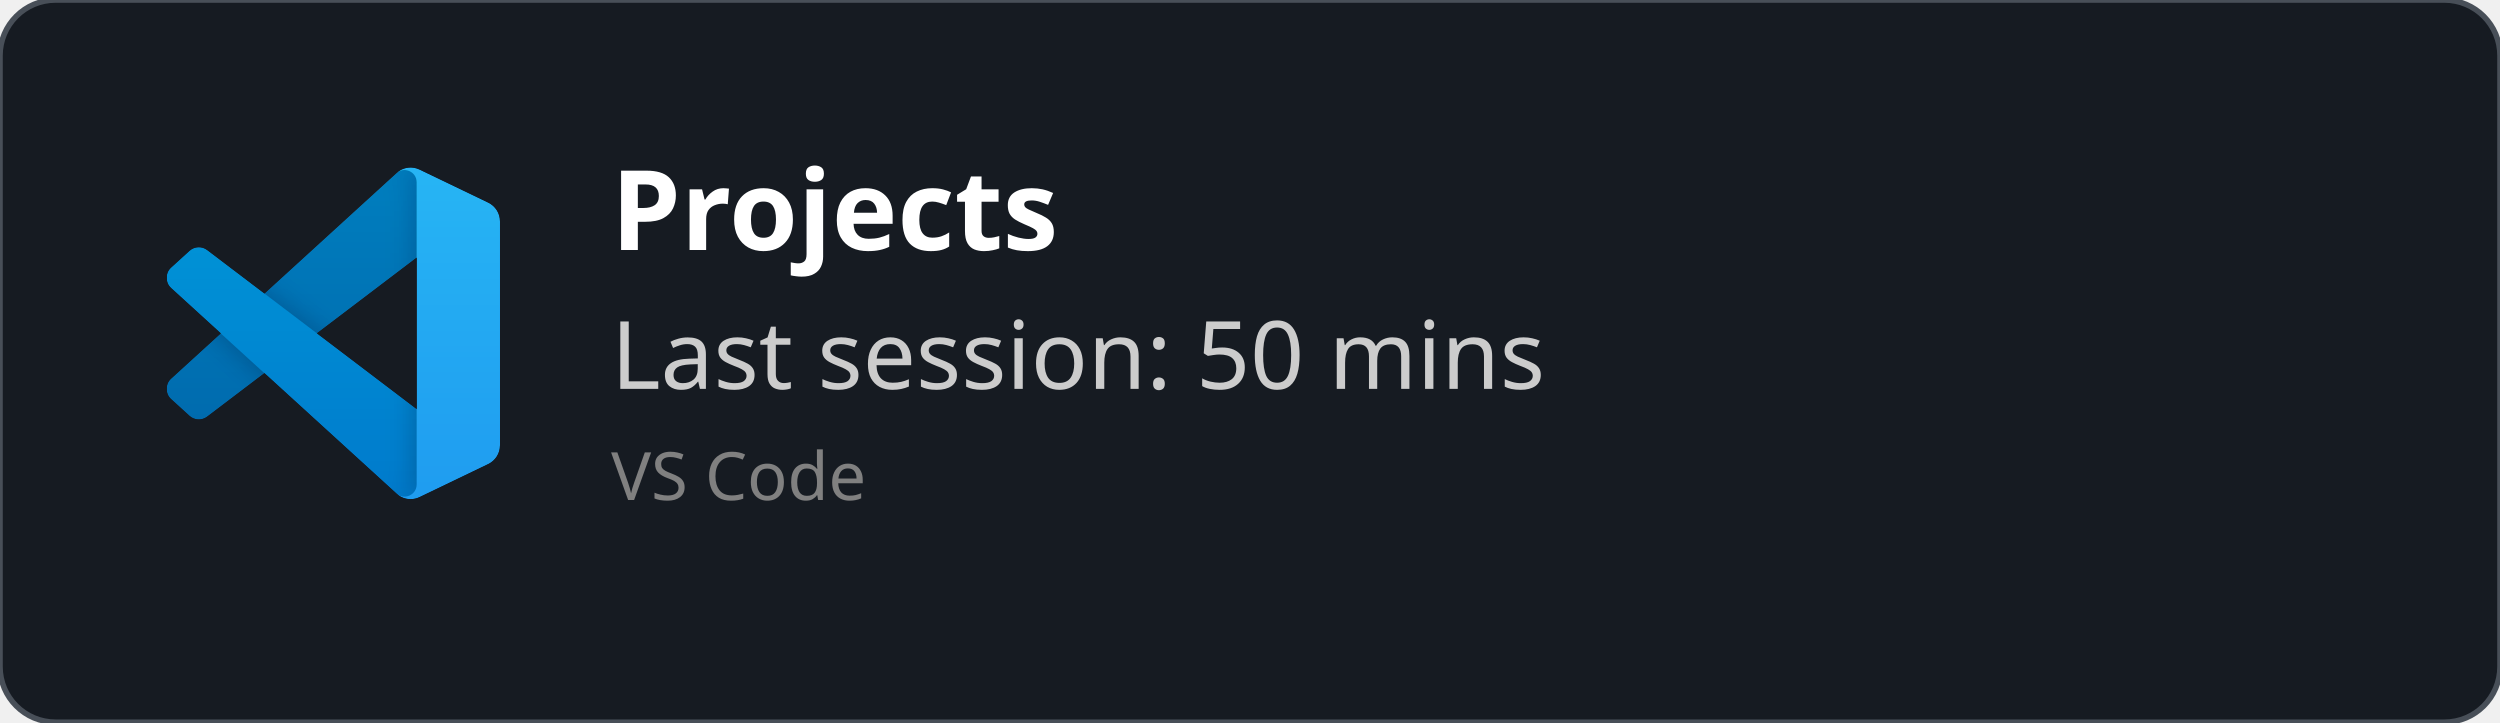
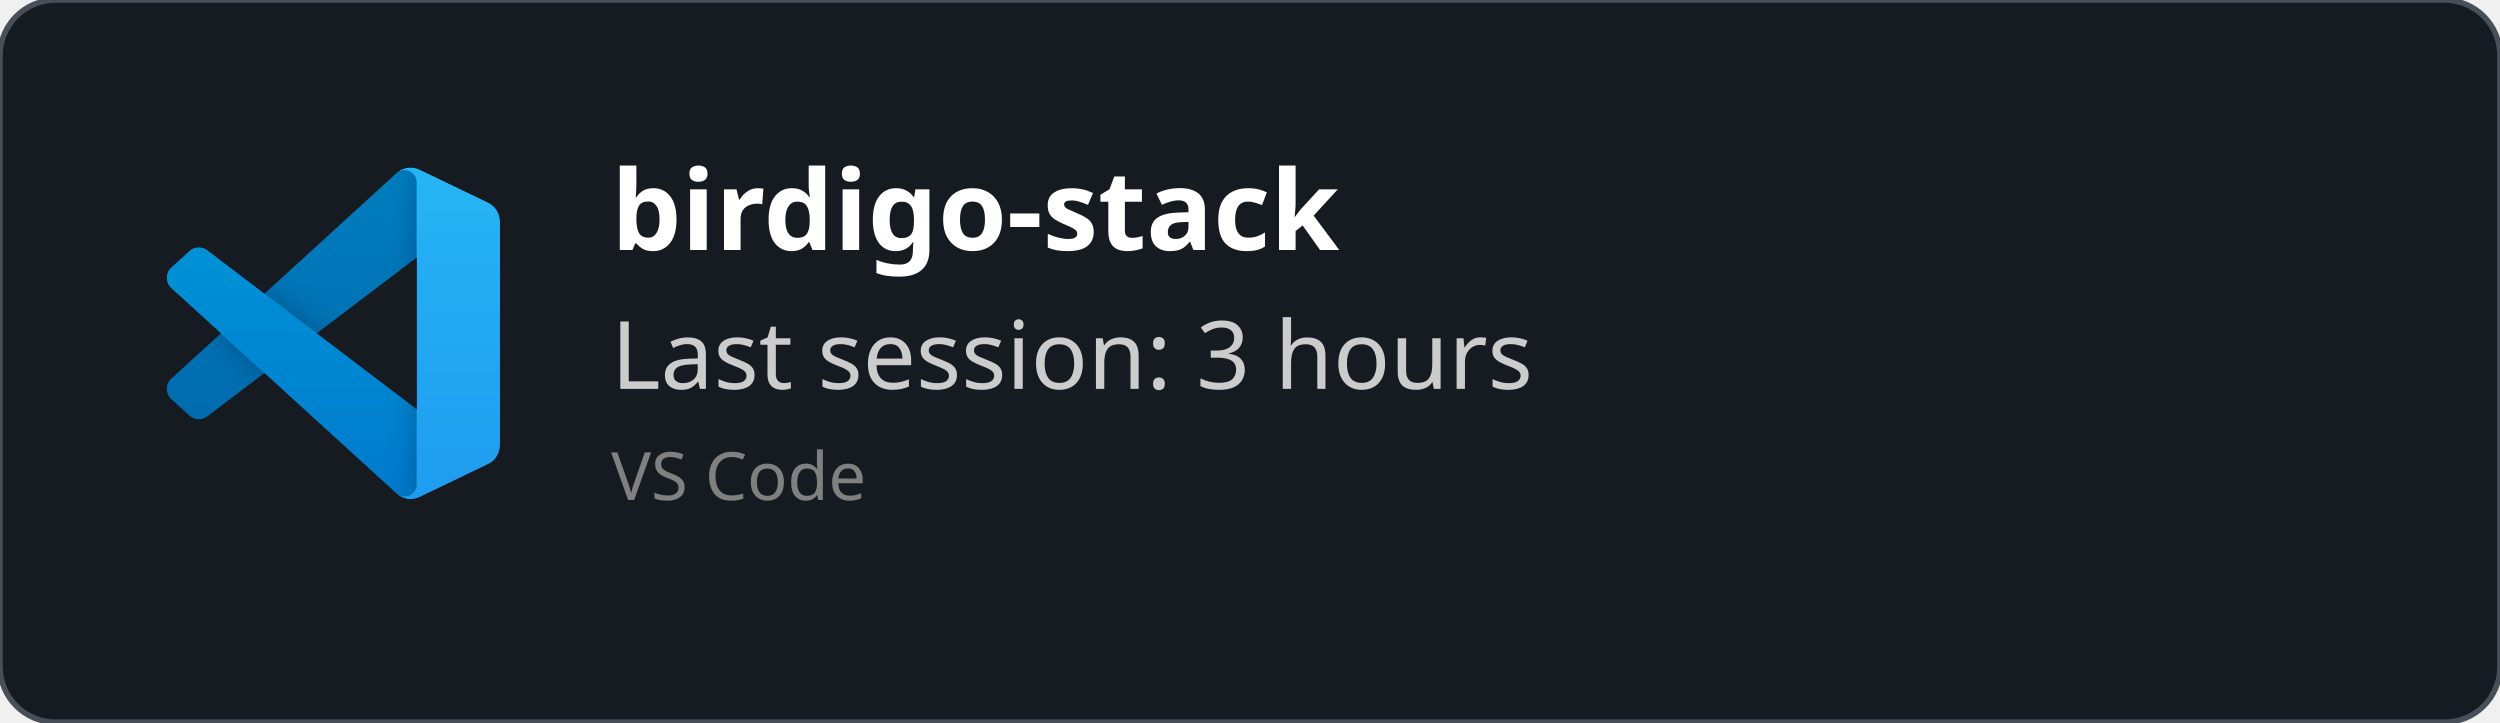
<svg xmlns="http://www.w3.org/2000/svg" width="450" height="130" viewBox="0 0 450 130" fill="none" role="img">
  <style>
    *{
        font-family: 'Segoe UI', Ubuntu, monospace
    }
    </style>
  <defs>
    <clipPath id="horizontalClip" x="20" y="20" width="500" height="200">
      <rect x="90" y="20" width="300" height="50" />
    </clipPath>
  </defs>
  <rect width="450" height="130" fill="rgba(22,27,34)" stroke="#484f58" stroke-width="1" fill-opacity="1" stroke-opacity="1" x="0" y="0" rx="10px" ry="10px">
    </rect>
  <svg width="60" height="60" x="30" y="30" viewBox="0 0 100 100" fill="none" id="vscode">
    <mask id="mask0" mask-type="alpha" maskUnits="userSpaceOnUse" x="0" y="0" width="100" height="100">
      <path fill-rule="evenodd" clip-rule="evenodd" d="M70.912 99.317C72.487 99.931 74.283 99.891 75.873 99.126L96.461 89.22C98.624 88.179 100 85.989 100 83.587V16.413C100 14.011 98.624 11.822 96.461 10.781L75.873 0.874C73.786 -0.13 71.345 0.116 69.513 1.447C69.252 1.637 69.003 1.849 68.769 2.083L29.355 38.041L12.187 25.01C10.589 23.797 8.354 23.896 6.869 25.246L1.363 30.255C-0.453 31.906 -0.455 34.763 1.359 36.417L16.247 50L1.359 63.583C-0.455 65.237 -0.453 68.094 1.363 69.745L6.869 74.754C8.354 76.104 10.589 76.204 12.187 74.99L29.355 61.959L68.769 97.917C69.392 98.541 70.125 99.01 70.912 99.317ZM75.015 27.299L45.109 50L75.015 72.701V27.299Z" fill="white" />
    </mask>
    <g mask="url(#mask0)">
      <path d="M96.461 10.796L75.857 0.876C73.472 -0.273 70.622 0.212 68.75 2.083L1.299 63.583C-0.516 65.237 -0.514 68.094 1.303 69.745L6.813 74.754C8.298 76.104 10.535 76.204 12.134 74.99L93.361 13.37C96.086 11.303 100 13.246 100 16.667V16.427C100 14.027 98.625 11.838 96.461 10.796Z" fill="#0065A9" />
      <g filter="url(#filter0_d)">
        <path d="M96.461 89.204L75.857 99.124C73.472 100.273 70.622 99.788 68.75 97.917L1.299 36.417C-0.516 34.763 -0.514 31.906 1.303 30.255L6.813 25.246C8.298 23.896 10.535 23.796 12.134 25.009L93.361 86.63C96.086 88.697 100 86.754 100 83.333V83.573C100 85.974 98.625 88.162 96.461 89.204Z" fill="#007ACC" />
      </g>
      <g filter="url(#filter1_d)">
        <path d="M75.858 99.126C73.472 100.274 70.622 99.788 68.75 97.917C71.056 100.223 75 98.59 75 95.328V4.672C75 1.41 71.056 -0.223 68.75 2.083C70.622 0.211 73.472 -0.274 75.858 0.874L96.459 10.781C98.623 11.822 100 14.011 100 16.413V83.587C100 85.989 98.623 88.179 96.459 89.22L75.858 99.126Z" fill="#1F9CF0" />
      </g>
      <g style="mix-blend-mode:overlay" opacity="0.25">
        <path fill-rule="evenodd" clip-rule="evenodd" d="M70.851 99.317C72.426 99.931 74.222 99.891 75.812 99.126L96.4 89.22C98.563 88.179 99.939 85.989 99.939 83.587V16.413C99.939 14.011 98.564 11.822 96.4 10.781L75.812 0.874C73.725 -0.13 71.284 0.116 69.453 1.447C69.191 1.637 68.942 1.849 68.708 2.083L29.294 38.041L12.126 25.01C10.528 23.796 8.293 23.896 6.809 25.246L1.302 30.255C-0.513 31.906 -0.515 34.763 1.298 36.417L16.186 50L1.298 63.583C-0.515 65.237 -0.513 68.094 1.302 69.745L6.809 74.754C8.293 76.104 10.528 76.204 12.126 74.99L29.294 61.959L68.708 97.917C69.332 98.54 70.064 99.01 70.851 99.317ZM74.954 27.299L45.048 50L74.954 72.701V27.299Z" fill="url(#paint0_linear)" />
      </g>
    </g>
    <defs>
      <filter id="filter0_d" x="-8.394" y="15.829" width="116.727" height="92.246" filterUnits="userSpaceOnUse" color-interpolation-filters="sRGB">
        <feFlood flood-opacity="0" result="BackgroundImageFix" />
        <feColorMatrix in="SourceAlpha" type="matrix" values="0 0 0 0 0 0 0 0 0 0 0 0 0 0 0 0 0 0 127 0" />
        <feOffset />
        <feGaussianBlur stdDeviation="4.167" />
        <feColorMatrix type="matrix" values="0 0 0 0 0 0 0 0 0 0 0 0 0 0 0 0 0 0 0.25 0" />
        <feBlend mode="overlay" in2="BackgroundImageFix" result="effect1_dropShadow" />
        <feBlend mode="normal" in="SourceGraphic" in2="effect1_dropShadow" result="shape" />
      </filter>
      <filter id="filter1_d" x="60.417" y="-8.076" width="47.917" height="116.151" filterUnits="userSpaceOnUse" color-interpolation-filters="sRGB">
        <feFlood flood-opacity="0" result="BackgroundImageFix" />
        <feColorMatrix in="SourceAlpha" type="matrix" values="0 0 0 0 0 0 0 0 0 0 0 0 0 0 0 0 0 0 127 0" />
        <feOffset />
        <feGaussianBlur stdDeviation="4.167" />
        <feColorMatrix type="matrix" values="0 0 0 0 0 0 0 0 0 0 0 0 0 0 0 0 0 0 0.25 0" />
        <feBlend mode="overlay" in2="BackgroundImageFix" result="effect1_dropShadow" />
        <feBlend mode="normal" in="SourceGraphic" in2="effect1_dropShadow" result="shape" />
      </filter>
      <linearGradient id="paint0_linear" x1="49.939" y1="0.258" x2="49.939" y2="99.742" gradientUnits="userSpaceOnUse">
        <stop stop-color="white" />
        <stop offset="1" stop-color="white" stop-opacity="0" />
      </linearGradient>
    </defs>
  </svg>
  <text x="110" y="45" font-size="20" clip-path="url(#horizontalClip)" font-weight="bold" font-family="Ubuntu" fill="white">
-     Projects
+     birdigo-stack
    </text>
  <text x="110" y="70" font-size="17px" font-family="Ubuntu" fill="#ccc">
-     Last session: 50 mins
+     Last session: 3 hours
    </text>
  <text x="110" y="90" font-size="12px" font-family="Ubuntu" fill="grey">
    VS Code
    </text>
</svg>
